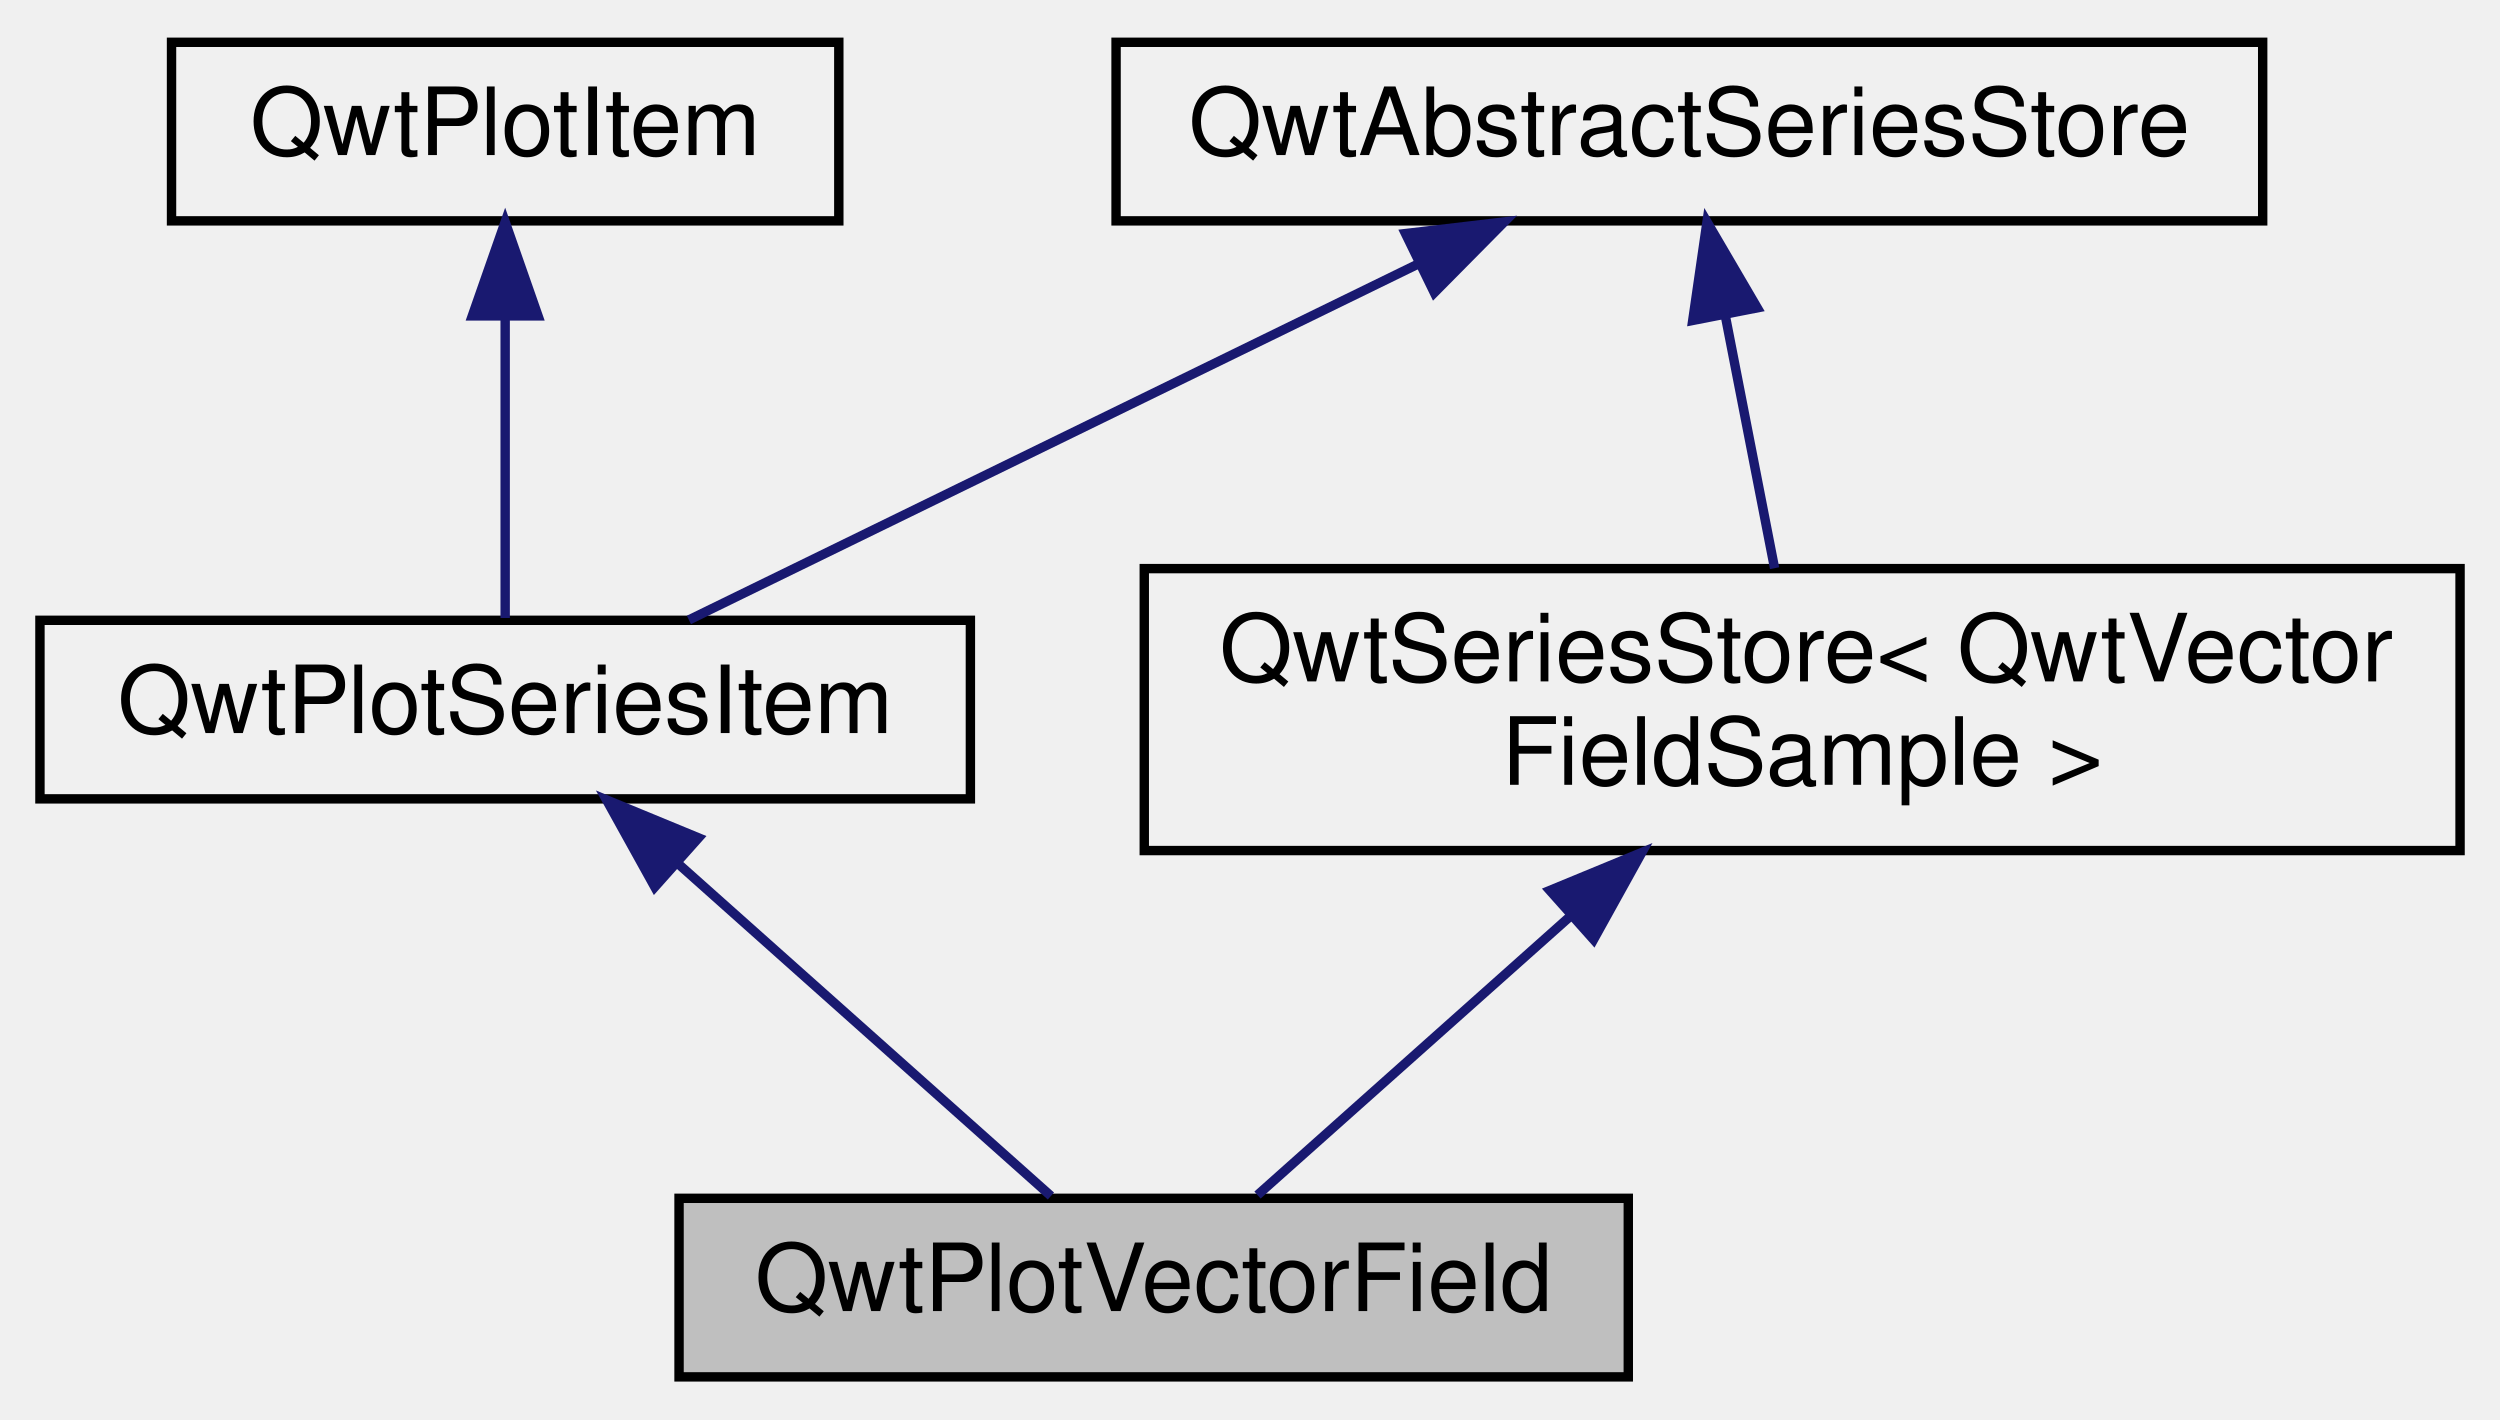
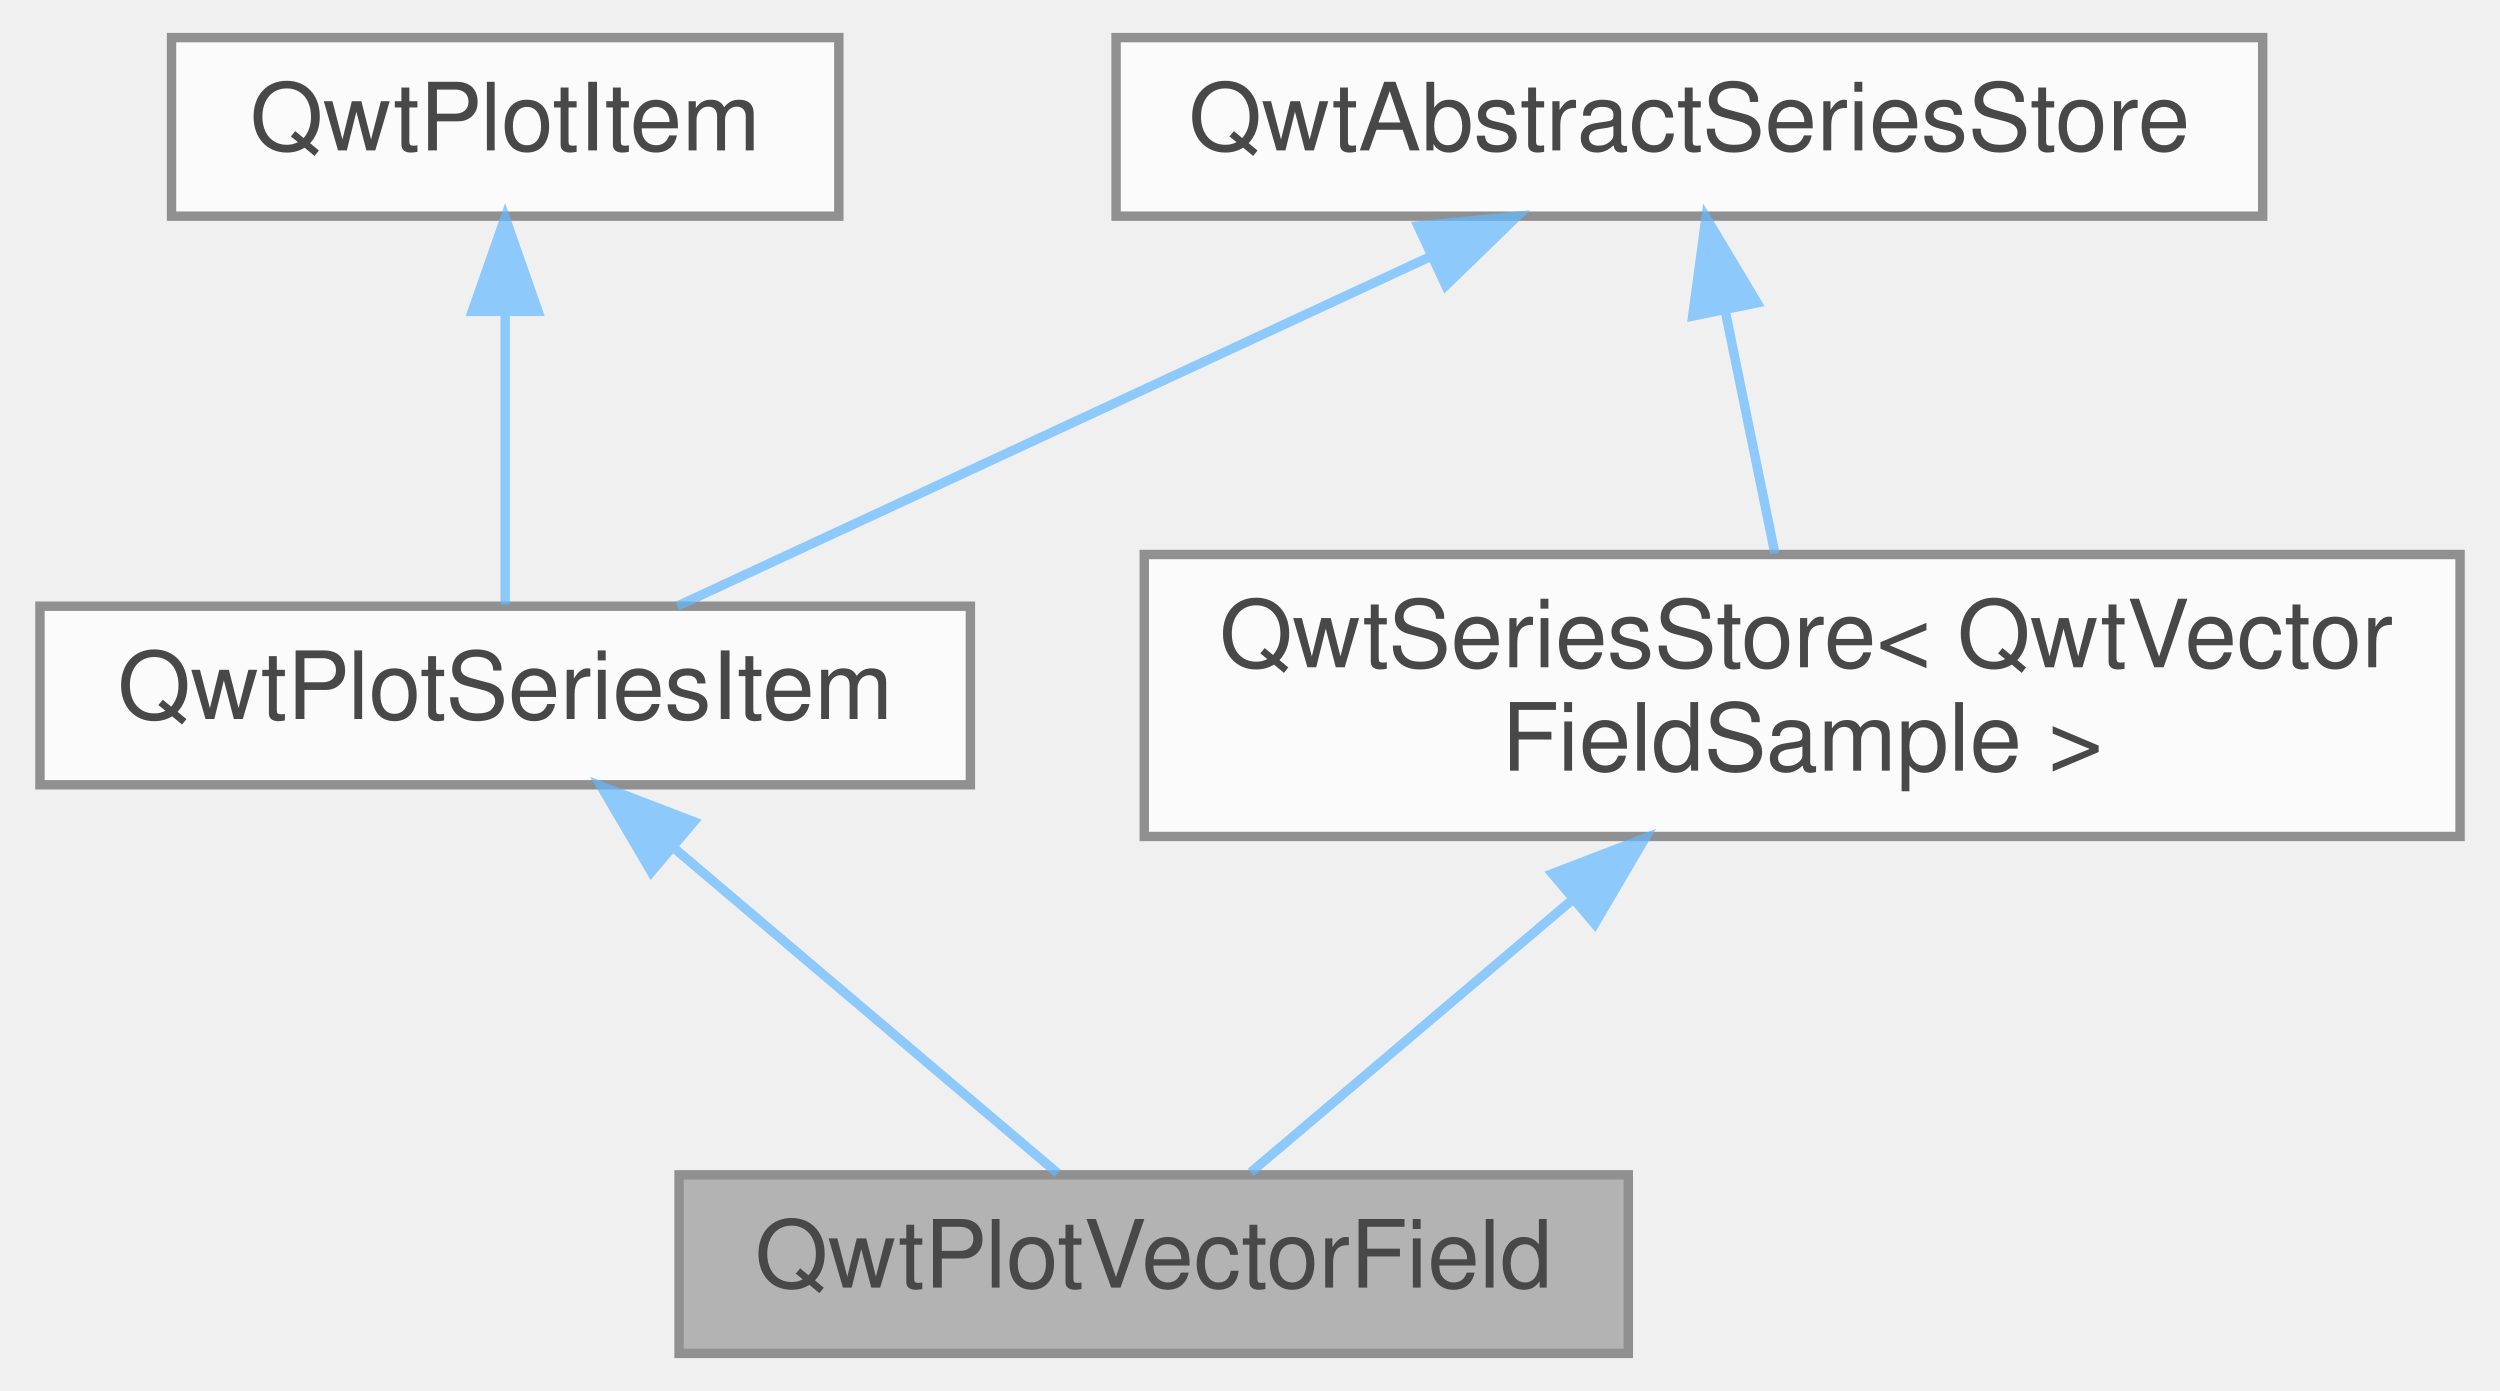
- <svg xmlns="http://www.w3.org/2000/svg" xmlns:xlink="http://www.w3.org/1999/xlink" width="266pt" height="151pt" viewBox="0.00 0.00 265.50 151.00">
-   <g id="graph0" class="graph" transform="scale(1 1) rotate(0) translate(4 147)">
-     <g id="node1" class="node">
-       <g id="a_node1">
-         <a xlink:title="A plot item, that represents a vector field.">
-           <polygon fill="#bfbfbf" stroke="#000000" points="68,-.5 68,-19.5 169,-19.5 169,-.5 68,-.5" />
-           <text text-anchor="middle" x="118.5" y="-7.5" font-family="Helvetica,sans-Serif" font-size="10.00" fill="#000000">QwtPlotVectorField</text>
-         </a>
+ <svg xmlns="http://www.w3.org/2000/svg" xmlns:xlink="http://www.w3.org/1999/xlink" width="266pt" height="148pt" viewBox="0.00 0.00 265.50 148.00">
+   <svg id="main" version="1.1" xml:space="preserve">
+     <style type="text/css">
+ .node, .edge {opacity: 0.7;}
+ .node.selected, .edge.selected {opacity: 1;}
+ .edge:hover path { stroke: red; }
+ .edge:hover polygon { stroke: red; fill: red; }
+ </style>
+     <svg id="graph" class="graph">
+       <g id="graph0" class="graph" transform="scale(1 1) rotate(0) translate(4 144)">
+         <g id="Node000001" class="node">
+           <g id="a_Node000001">
+             <a xlink:title="A plot item, that represents a vector field.">
+               <polygon fill="#999999" stroke="#666666" points="169,-19 68,-19 68,0 169,0 169,-19" />
+               <text text-anchor="middle" x="118.5" y="-7" font-family="Helvetica,sans-Serif" font-size="10.00">QwtPlotVectorField</text>
+             </a>
+           </g>
+         </g>
+         <g id="Node000002" class="node">
+           <g id="a_Node000002">
+             <a xlink:href="class_qwt_plot_series_item.html" target="_top" xlink:title="Base class for plot items representing a series of samples.">
+               <polygon fill="white" stroke="#666666" points="99,-79.5 0,-79.5 0,-60.5 99,-60.5 99,-79.5" />
+               <text text-anchor="middle" x="49.5" y="-67.5" font-family="Helvetica,sans-Serif" font-size="10.00">QwtPlotSeriesItem</text>
+             </a>
+           </g>
+         </g>
+         <g id="edge1_Node000001_Node000002" class="edge">
+           <g id="a_edge1_Node000001_Node000002">
+             <a xlink:title=" ">
+               <path fill="none" stroke="#63b8ff" d="M67.52,-53.72C80.5,-42.71 97.56,-28.25 108.28,-19.17" />
+               <polygon fill="#63b8ff" stroke="#63b8ff" points="65.05,-51.23 59.68,-60.37 69.57,-56.57 65.05,-51.23" />
+             </a>
+           </g>
+         </g>
+         <g id="Node000003" class="node">
+           <g id="a_Node000003">
+             <a xlink:href="class_qwt_plot_item.html" target="_top" xlink:title="Base class for items on the plot canvas.">
+               <polygon fill="white" stroke="#666666" points="85,-140 14,-140 14,-121 85,-121 85,-140" />
+               <text text-anchor="middle" x="49.5" y="-128" font-family="Helvetica,sans-Serif" font-size="10.00">QwtPlotItem</text>
+             </a>
+           </g>
+         </g>
+         <g id="edge2_Node000002_Node000003" class="edge">
+           <g id="a_edge2_Node000002_Node000003">
+             <a xlink:title=" ">
+               <path fill="none" stroke="#63b8ff" d="M49.5,-110.66C49.5,-100.24 49.5,-87.8 49.5,-79.67" />
+               <polygon fill="#63b8ff" stroke="#63b8ff" points="46,-110.87 49.5,-120.87 53,-110.87 46,-110.87" />
+             </a>
+           </g>
+         </g>
+         <g id="Node000004" class="node">
+           <g id="a_Node000004">
+             <a xlink:href="class_qwt_abstract_series_store.html" target="_top" xlink:title="Bridge between QwtSeriesStore and QwtPlotSeriesItem.">
+               <polygon fill="white" stroke="#666666" points="236.5,-140 114.5,-140 114.5,-121 236.5,-121 236.5,-140" />
+               <text text-anchor="middle" x="175.5" y="-128" font-family="Helvetica,sans-Serif" font-size="10.00">QwtAbstractSeriesStore</text>
+             </a>
+           </g>
+         </g>
+         <g id="edge3_Node000002_Node000004" class="edge">
+           <g id="a_edge3_Node000002_Node000004">
+             <a xlink:title=" ">
+               <path fill="none" stroke="#63b8ff" d="M147.79,-116.63C123.49,-105.35 88.85,-89.27 67.84,-79.52" />
+               <polygon fill="#63b8ff" stroke="#63b8ff" points="146.63,-119.96 157.18,-120.99 149.58,-113.61 146.63,-119.96" />
+             </a>
+           </g>
+         </g>
+         <g id="Node000005" class="node">
+           <g id="a_Node000005">
+             <a xlink:href="class_qwt_series_store.html" target="_top" xlink:title=" ">
+               <polygon fill="white" stroke="#666666" points="257.5,-85 117.5,-85 117.5,-55 257.5,-55 257.5,-85" />
+               <text text-anchor="start" x="125.5" y="-73" font-family="Helvetica,sans-Serif" font-size="10.00">QwtSeriesStore&lt; QwtVector</text>
+               <text text-anchor="middle" x="187.5" y="-62" font-family="Helvetica,sans-Serif" font-size="10.00">FieldSample &gt;</text>
+             </a>
+           </g>
+         </g>
+         <g id="edge5_Node000005_Node000004" class="edge">
+           <g id="a_edge5_Node000005_Node000004">
+             <a xlink:title=" ">
+               <path fill="none" stroke="#63b8ff" d="M179.31,-110.93C181.02,-102.58 183.01,-92.87 184.6,-85.11" />
+               <polygon fill="#63b8ff" stroke="#63b8ff" points="175.85,-110.37 177.27,-120.87 182.71,-111.78 175.85,-110.37" />
+             </a>
+           </g>
+         </g>
+         <g id="edge4_Node000001_Node000005" class="edge">
+           <g id="a_edge4_Node000001_Node000005">
+             <a xlink:title=" ">
+               <path fill="none" stroke="#63b8ff" d="M163.02,-48.24C151.28,-38.29 137.85,-26.91 128.84,-19.27" />
+               <polygon fill="#63b8ff" stroke="#63b8ff" points="160.91,-51.04 170.8,-54.84 165.43,-45.7 160.91,-51.04" />
+             </a>
+           </g>
+         </g>
      </g>
-     </g>
-     <g id="node2" class="node">
-       <g id="a_node2">
-         <a xlink:href="class_qwt_plot_series_item.html" target="_top" xlink:title="Base class for plot items representing a series of samples.">
-           <polygon fill="none" stroke="#000000" points="0,-62 0,-81 99,-81 99,-62 0,-62" />
-           <text text-anchor="middle" x="49.5" y="-69" font-family="Helvetica,sans-Serif" font-size="10.00" fill="#000000">QwtPlotSeriesItem</text>
-         </a>
-       </g>
-     </g>
-     <g id="edge1" class="edge">
-       <path fill="none" stroke="#191970" d="M67.958,-55.048C80.601,-43.78 96.941,-29.216 107.567,-19.745" />
-       <polygon fill="#191970" stroke="#191970" points="65.418,-52.624 60.281,-61.891 70.075,-57.85 65.418,-52.624" />
-     </g>
-     <g id="node3" class="node">
-       <g id="a_node3">
-         <a xlink:href="class_qwt_plot_item.html" target="_top" xlink:title="Base class for items on the plot canvas.">
-           <polygon fill="none" stroke="#000000" points="14,-123.5 14,-142.5 85,-142.5 85,-123.5 14,-123.5" />
-           <text text-anchor="middle" x="49.5" y="-130.5" font-family="Helvetica,sans-Serif" font-size="10.00" fill="#000000">QwtPlotItem</text>
-         </a>
-       </g>
-     </g>
-     <g id="edge2" class="edge">
-       <path fill="none" stroke="#191970" d="M49.5,-113.246C49.5,-102.552 49.5,-89.814 49.5,-81.245" />
-       <polygon fill="#191970" stroke="#191970" points="46,-113.391 49.5,-123.391 53,-113.391 46,-113.391" />
-     </g>
-     <g id="node4" class="node">
-       <g id="a_node4">
-         <a xlink:href="class_qwt_abstract_series_store.html" target="_top" xlink:title="Bridge between QwtSeriesStore and QwtPlotSeriesItem.">
-           <polygon fill="none" stroke="#000000" points="114.5,-123.5 114.5,-142.5 236.5,-142.5 236.5,-123.5 114.5,-123.5" />
-           <text text-anchor="middle" x="175.5" y="-130.5" font-family="Helvetica,sans-Serif" font-size="10.00" fill="#000000">QwtAbstractSeriesStore</text>
-         </a>
-       </g>
-     </g>
-     <g id="edge3" class="edge">
-       <path fill="none" stroke="#191970" d="M146.574,-118.881C122.812,-107.283 89.8,-91.17 69.049,-81.042" />
-       <polygon fill="#191970" stroke="#191970" points="145.291,-122.15 155.812,-123.391 148.361,-115.859 145.291,-122.15" />
-     </g>
-     <g id="node5" class="node">
-       <g id="a_node5">
-         <a xlink:href="class_qwt_series_store.html" target="_top" xlink:title=" ">
-           <polygon fill="none" stroke="#000000" points="117.5,-56.5 117.5,-86.5 257.5,-86.5 257.5,-56.5 117.5,-56.5" />
-           <text text-anchor="start" x="125.5" y="-74.5" font-family="Helvetica,sans-Serif" font-size="10.00" fill="#000000">QwtSeriesStore&lt; QwtVector</text>
-           <text text-anchor="middle" x="187.5" y="-63.5" font-family="Helvetica,sans-Serif" font-size="10.00" fill="#000000">FieldSample &gt;</text>
-         </a>
-       </g>
-     </g>
-     <g id="edge5" class="edge">
-       <path fill="none" stroke="#191970" d="M179.33,-113.369C181.026,-104.681 182.988,-94.624 184.565,-86.545" />
-       <polygon fill="#191970" stroke="#191970" points="175.855,-112.905 177.375,-123.391 182.725,-114.246 175.855,-112.905" />
-     </g>
-     <g id="edge4" class="edge">
-       <path fill="none" stroke="#191970" d="M162.873,-49.549C151.475,-39.391 138.508,-27.833 129.548,-19.847" />
-       <polygon fill="#191970" stroke="#191970" points="160.65,-52.257 170.444,-56.298 165.308,-47.031 160.65,-52.257" />
-     </g>
-   </g>
+     </svg>
+   </svg>
+   <style type="text/css">
+ 
+ [data-mouse-over-selected='false'] { opacity: 0.7; }
+ [data-mouse-over-selected='true']  { opacity: 1.0; }
+ 
+ </style>
</svg>
